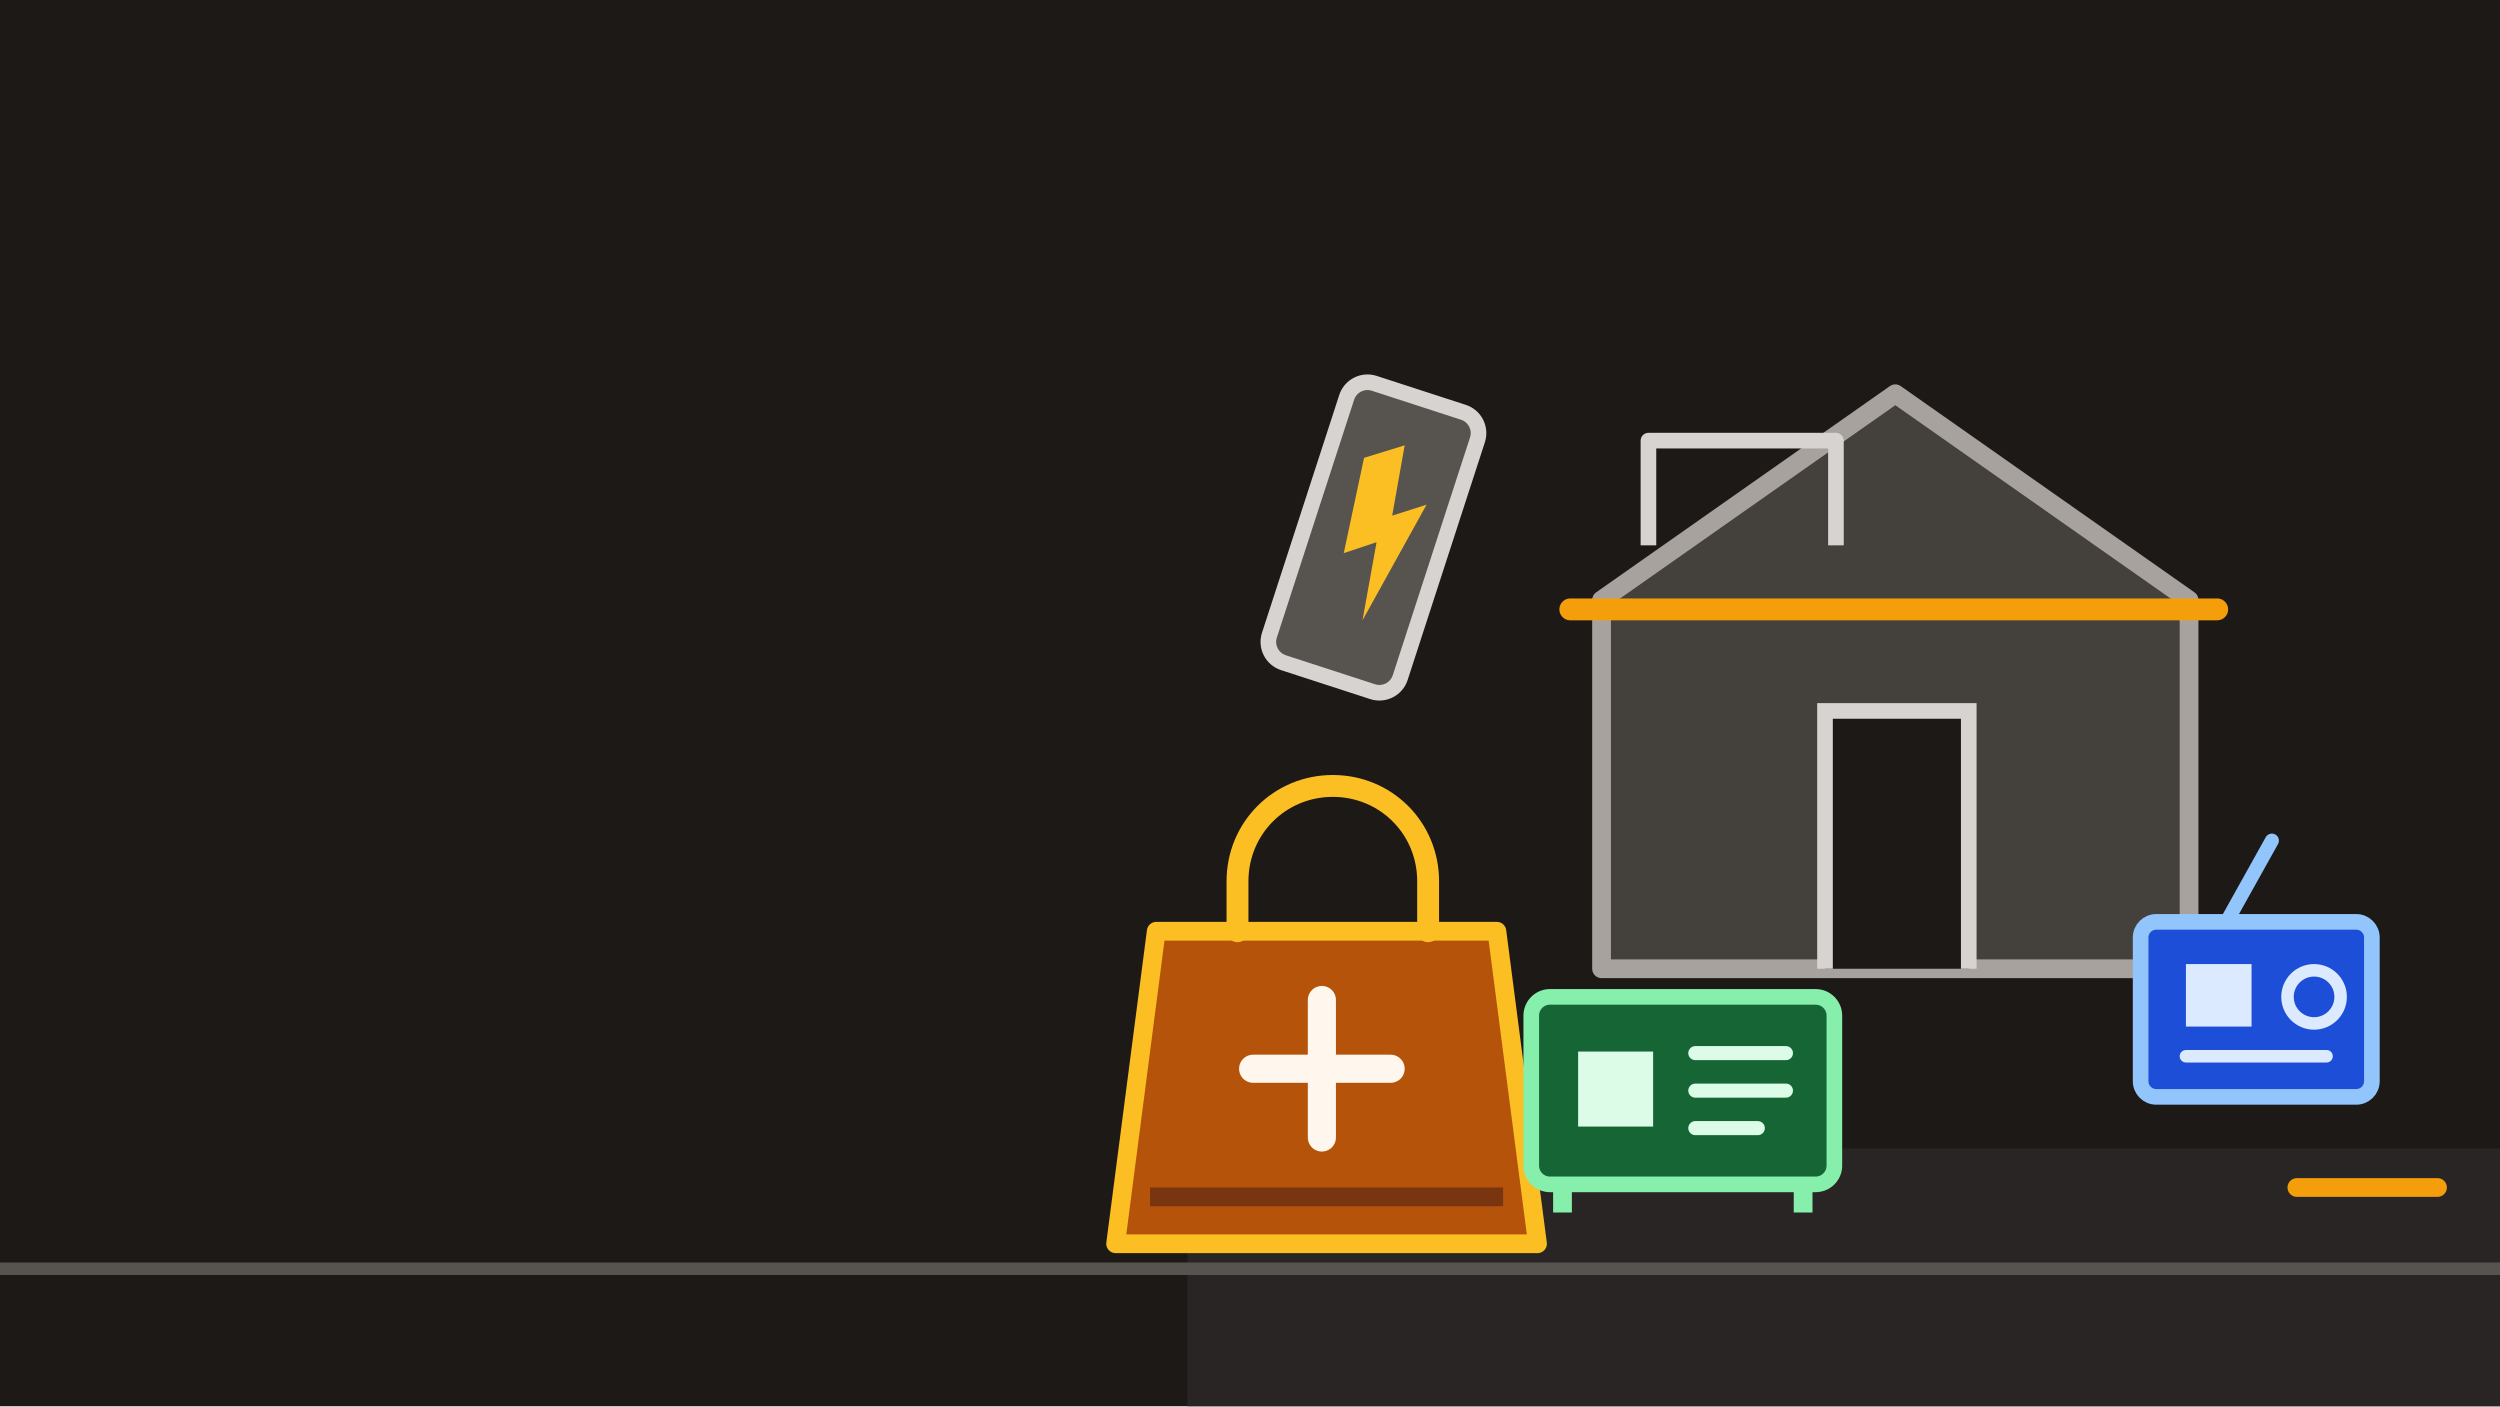
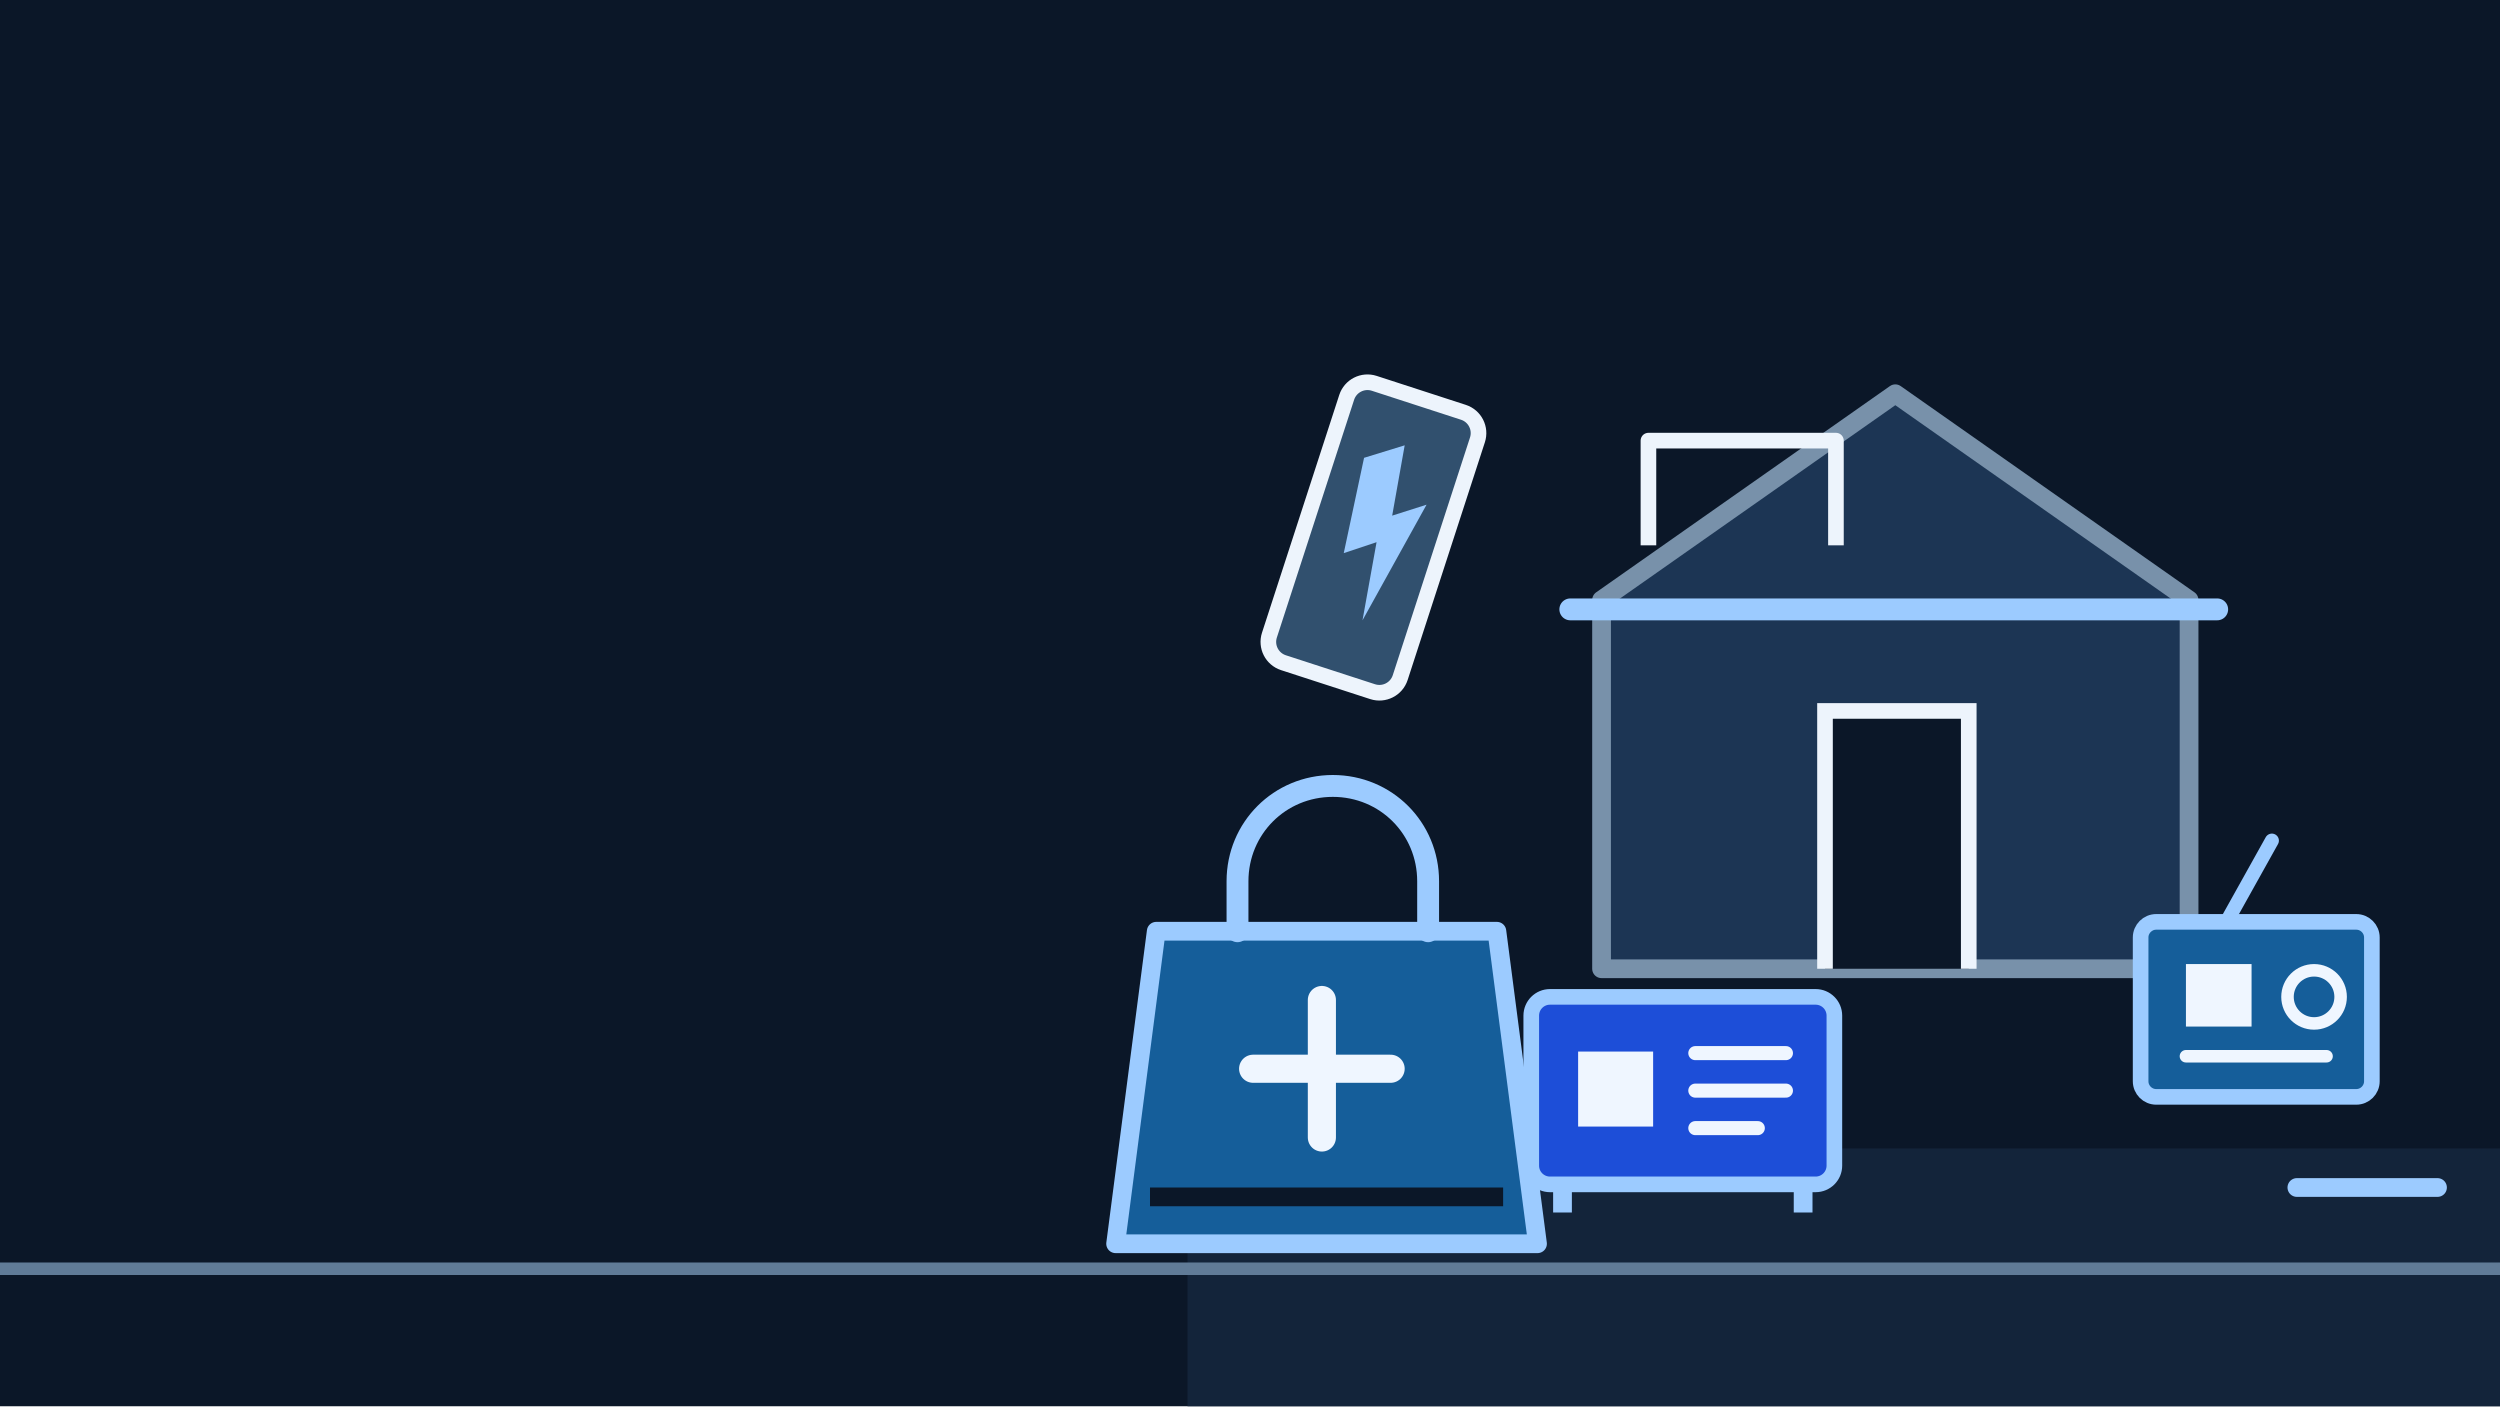
<svg xmlns="http://www.w3.org/2000/svg" viewBox="0 0 1600 900" role="img" aria-labelledby="title desc">
-   <rect width="1600" height="900" fill="#1c1917" />
-   <path d="M760 735h840v165H760z" fill="#292524" />
-   <path d="m1025 384 188-132 188 132v236h-376z" fill="#44403c" stroke="#a8a29e" stroke-width="12" stroke-linejoin="round" />
-   <path d="M1168 620V455h92v165" fill="#1c1917" stroke="#d6d3d1" stroke-width="10" />
-   <path d="M1005 390h414" stroke="#f59e0b" stroke-width="14" stroke-linecap="round" />
-   <path d="M1055 349v-67h120v67" fill="none" stroke="#d6d3d1" stroke-width="10" stroke-linejoin="round" />
+   <rect width="1600" height="900" fill="#0b1728" />
+   <path d="M760 735h840v165H760z" fill="#13243a" />
+   <path d="m1025 384 188-132 188 132v236h-376z" fill="#1c3554" stroke="#7891aa" stroke-width="12" stroke-linejoin="round" />
+   <path d="M1168 620V455h92v165" fill="#0b1728" stroke="#edf4fc" stroke-width="10" />
+   <path d="M1005 390h414" stroke="#9ccbff" stroke-width="14" stroke-linecap="round" />
+   <path d="M1055 349v-67h120v67" fill="none" stroke="#edf4fc" stroke-width="10" stroke-linejoin="round" />
  <g transform="translate(710 514)">
-     <path d="M30 82h218l26 200H4z" fill="#b45309" stroke="#fbbf24" stroke-width="12" stroke-linejoin="round" />
-     <path d="M82 82V50c0-34 27-61 61-61s61 27 61 61v32" fill="none" stroke="#fbbf24" stroke-width="14" stroke-linecap="round" />
-     <path d="M136 126v88m-44-44h88" stroke="#fff7ed" stroke-width="18" stroke-linecap="round" />
-     <path d="M26 252h226" stroke="#78350f" stroke-width="12" />
+     <path d="M30 82h218l26 200H4z" fill="#155e9a" stroke="#9ccbff" stroke-width="12" stroke-linejoin="round" />
+     <path d="M82 82V50c0-34 27-61 61-61s61 27 61 61v32" fill="none" stroke="#9ccbff" stroke-width="14" stroke-linecap="round" />
+     <path d="M136 126v88m-44-44h88" stroke="#eff6ff" stroke-width="18" stroke-linecap="round" />
+     <path d="M26 252h226" stroke="#0b1728" stroke-width="12" />
  </g>
  <g transform="translate(980 638)">
-     <rect width="194" height="120" rx="12" fill="#166534" stroke="#86efac" stroke-width="10" />
-     <path d="M30 35h48v48H30z" fill="#dcfce7" />
-     <path d="M105 36h58m-58 24h58m-58 24h40" stroke="#dcfce7" stroke-width="9" stroke-linecap="round" />
-     <path d="M20 120v18m154-18v18" stroke="#86efac" stroke-width="12" />
+     <rect width="194" height="120" rx="12" fill="#1d4ed8" stroke="#9ccbff" stroke-width="10" />
+     <path d="M30 35h48v48H30z" fill="#eff6ff" />
+     <path d="M105 36h58m-58 24h58m-58 24h40" stroke="#eff6ff" stroke-width="9" stroke-linecap="round" />
+     <path d="M20 120v18m154-18v18" stroke="#9ccbff" stroke-width="12" />
  </g>
  <g transform="translate(1370 590)">
-     <rect width="148" height="112" rx="10" fill="#1d4ed8" stroke="#93c5fd" stroke-width="10" />
-     <path d="M29 27h42v40H29z" fill="#dbeafe" />
-     <circle cx="111" cy="48" r="17" fill="none" stroke="#dbeafe" stroke-width="8" />
-     <path d="M29 86h90" stroke="#dbeafe" stroke-width="8" stroke-linecap="round" />
-     <path d="M55 0 84-52" stroke="#93c5fd" stroke-width="9" stroke-linecap="round" />
+     <rect width="148" height="112" rx="10" fill="#155e9a" stroke="#9ccbff" stroke-width="10" />
+     <path d="M29 27h42v40H29z" fill="#eff6ff" />
+     <circle cx="111" cy="48" r="17" fill="none" stroke="#eff6ff" stroke-width="8" />
+     <path d="M29 86h90" stroke="#eff6ff" stroke-width="8" stroke-linecap="round" />
+     <path d="M55 0 84-52" stroke="#9ccbff" stroke-width="9" stroke-linecap="round" />
  </g>
  <g transform="translate(835 250)">
-     <rect width="88" height="188" rx="14" fill="#57534e" stroke="#d6d3d1" stroke-width="10" transform="rotate(18 44 94)" />
-     <path d="m38 43 26-8-8 45 22-7-41 74 9-50-21 7z" fill="#fbbf24" />
+     <rect width="88" height="188" rx="14" fill="#31506e" stroke="#edf4fc" stroke-width="10" transform="rotate(18 44 94)" />
+     <path d="m38 43 26-8-8 45 22-7-41 74 9-50-21 7z" fill="#9ccbff" />
  </g>
-   <path d="M1470 760h90" stroke="#f59e0b" stroke-width="12" stroke-linecap="round" />
-   <path d="M0 812h1600" stroke="#57534e" stroke-width="8" />
+   <path d="M1470 760h90" stroke="#9ccbff" stroke-width="12" stroke-linecap="round" />
+   <path d="M0 812h1600" stroke="#607b97" stroke-width="8" />
</svg>
